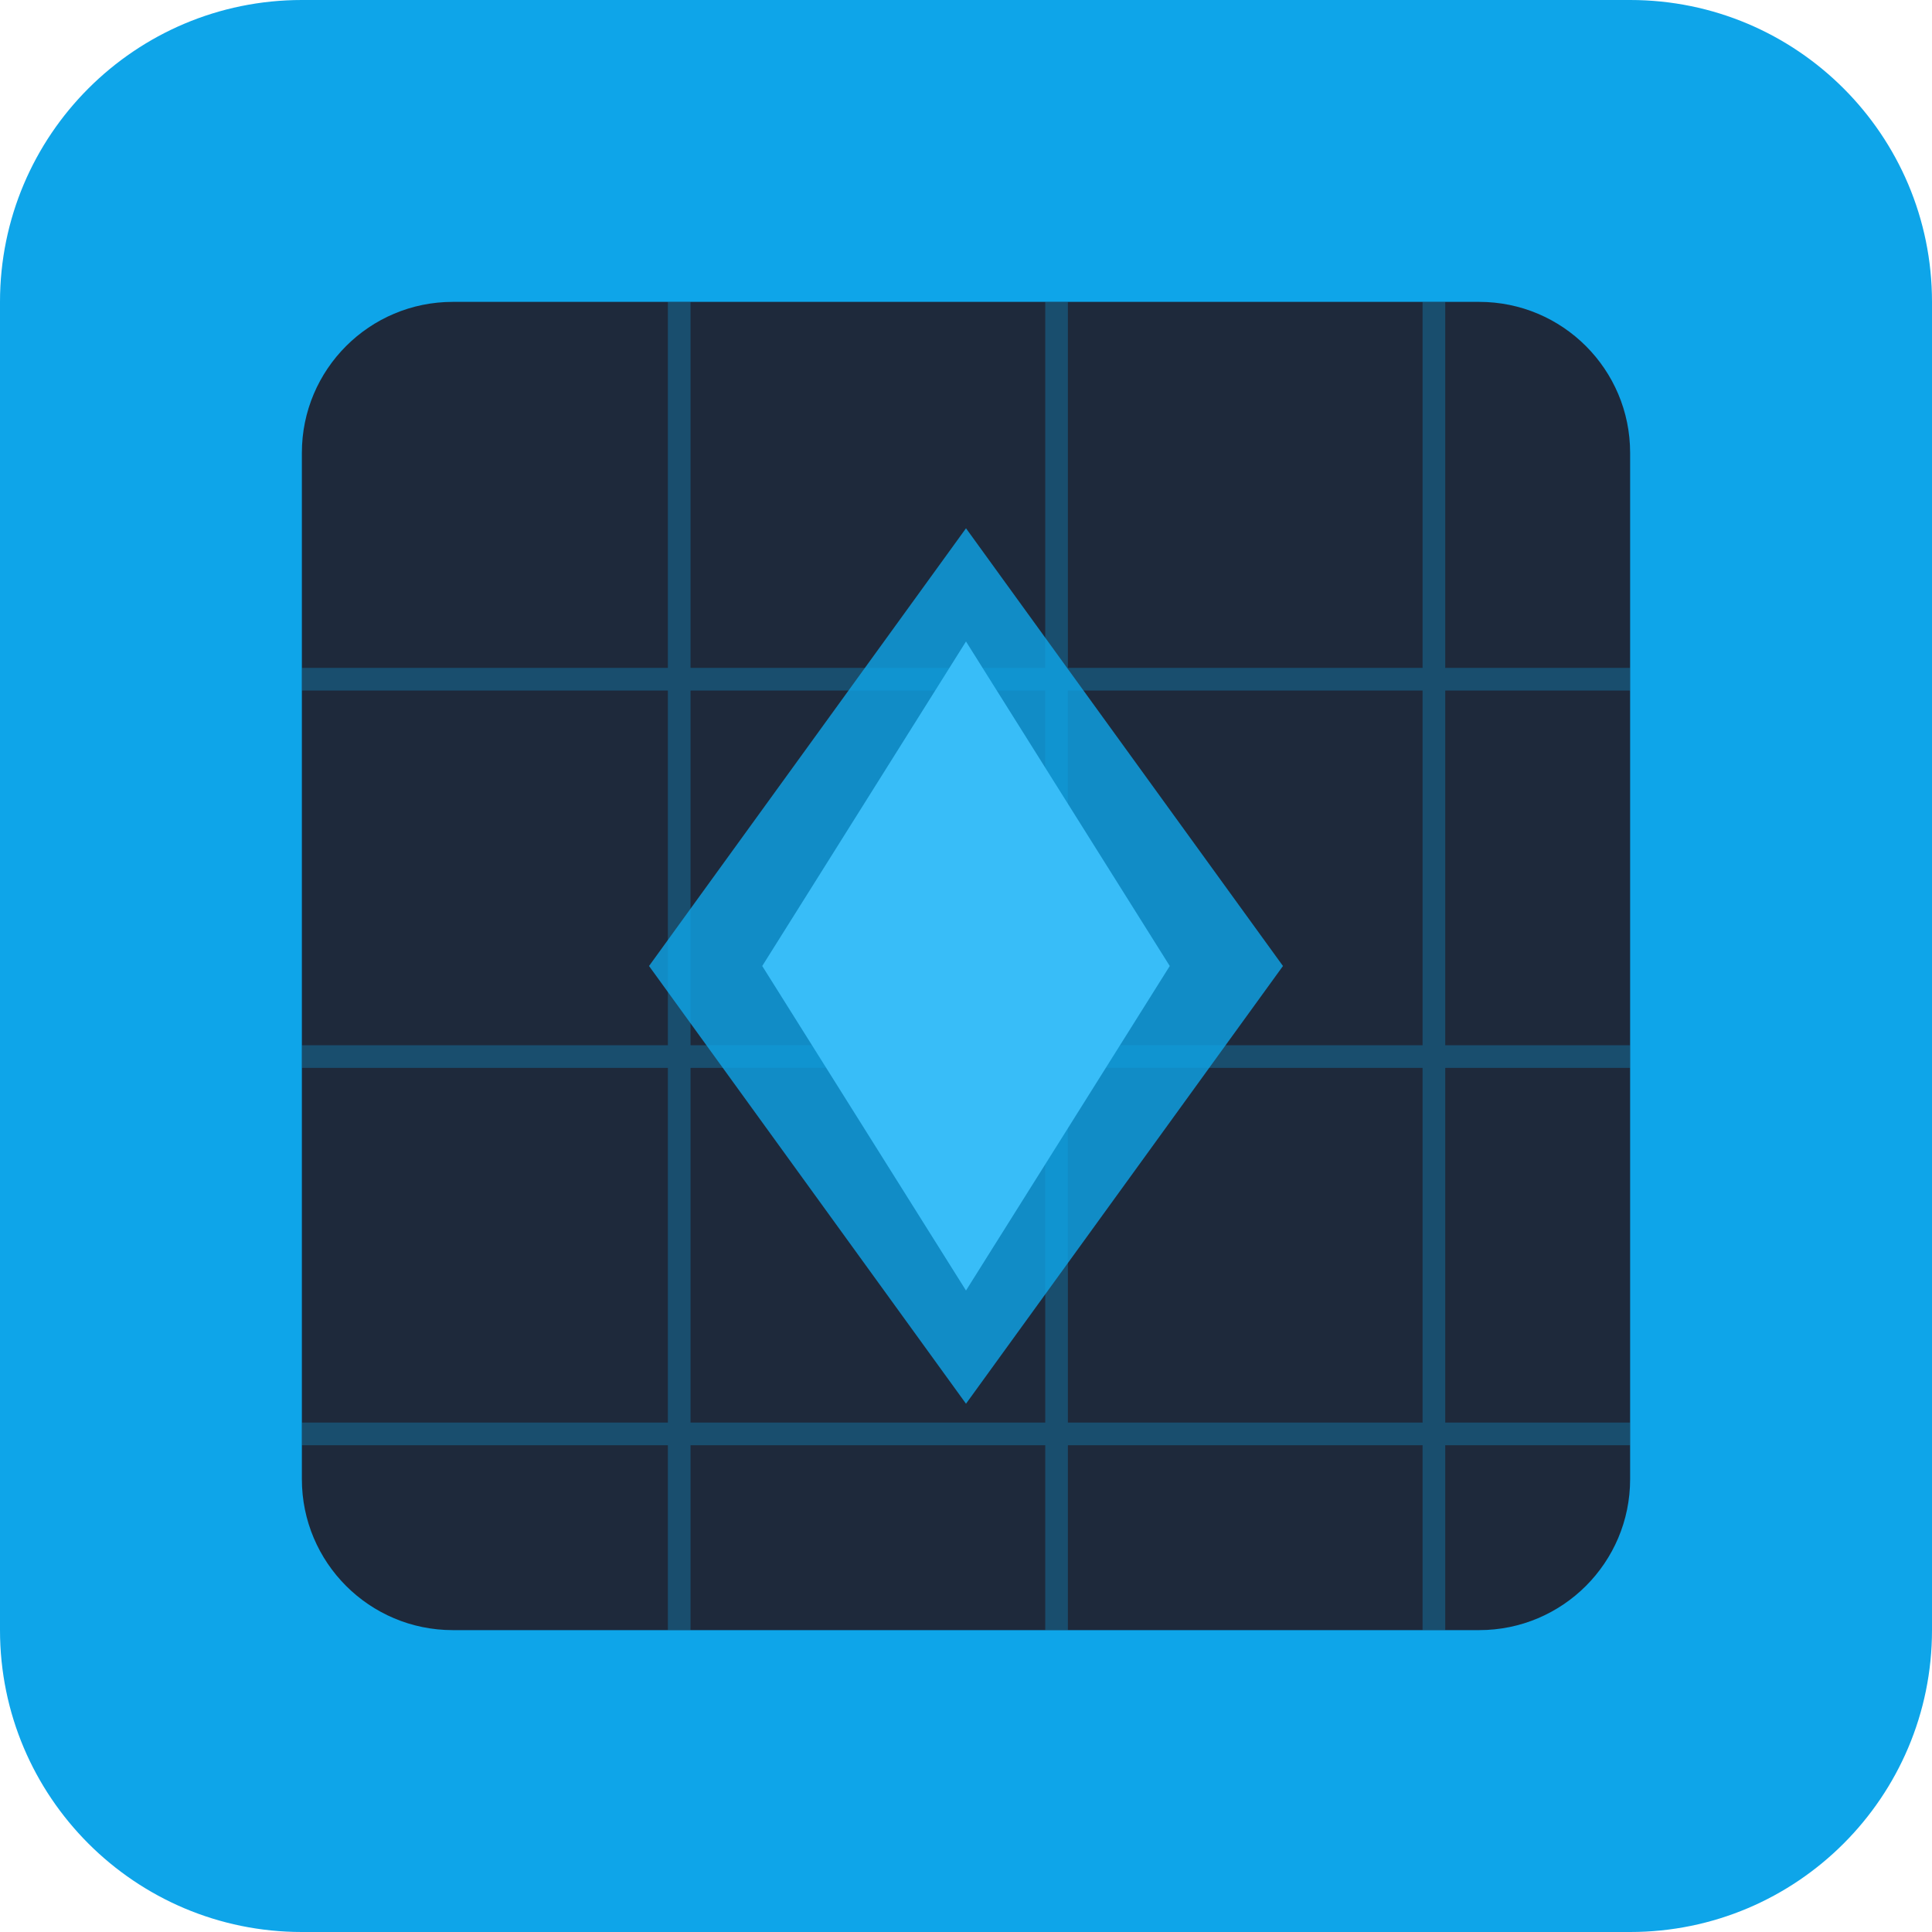
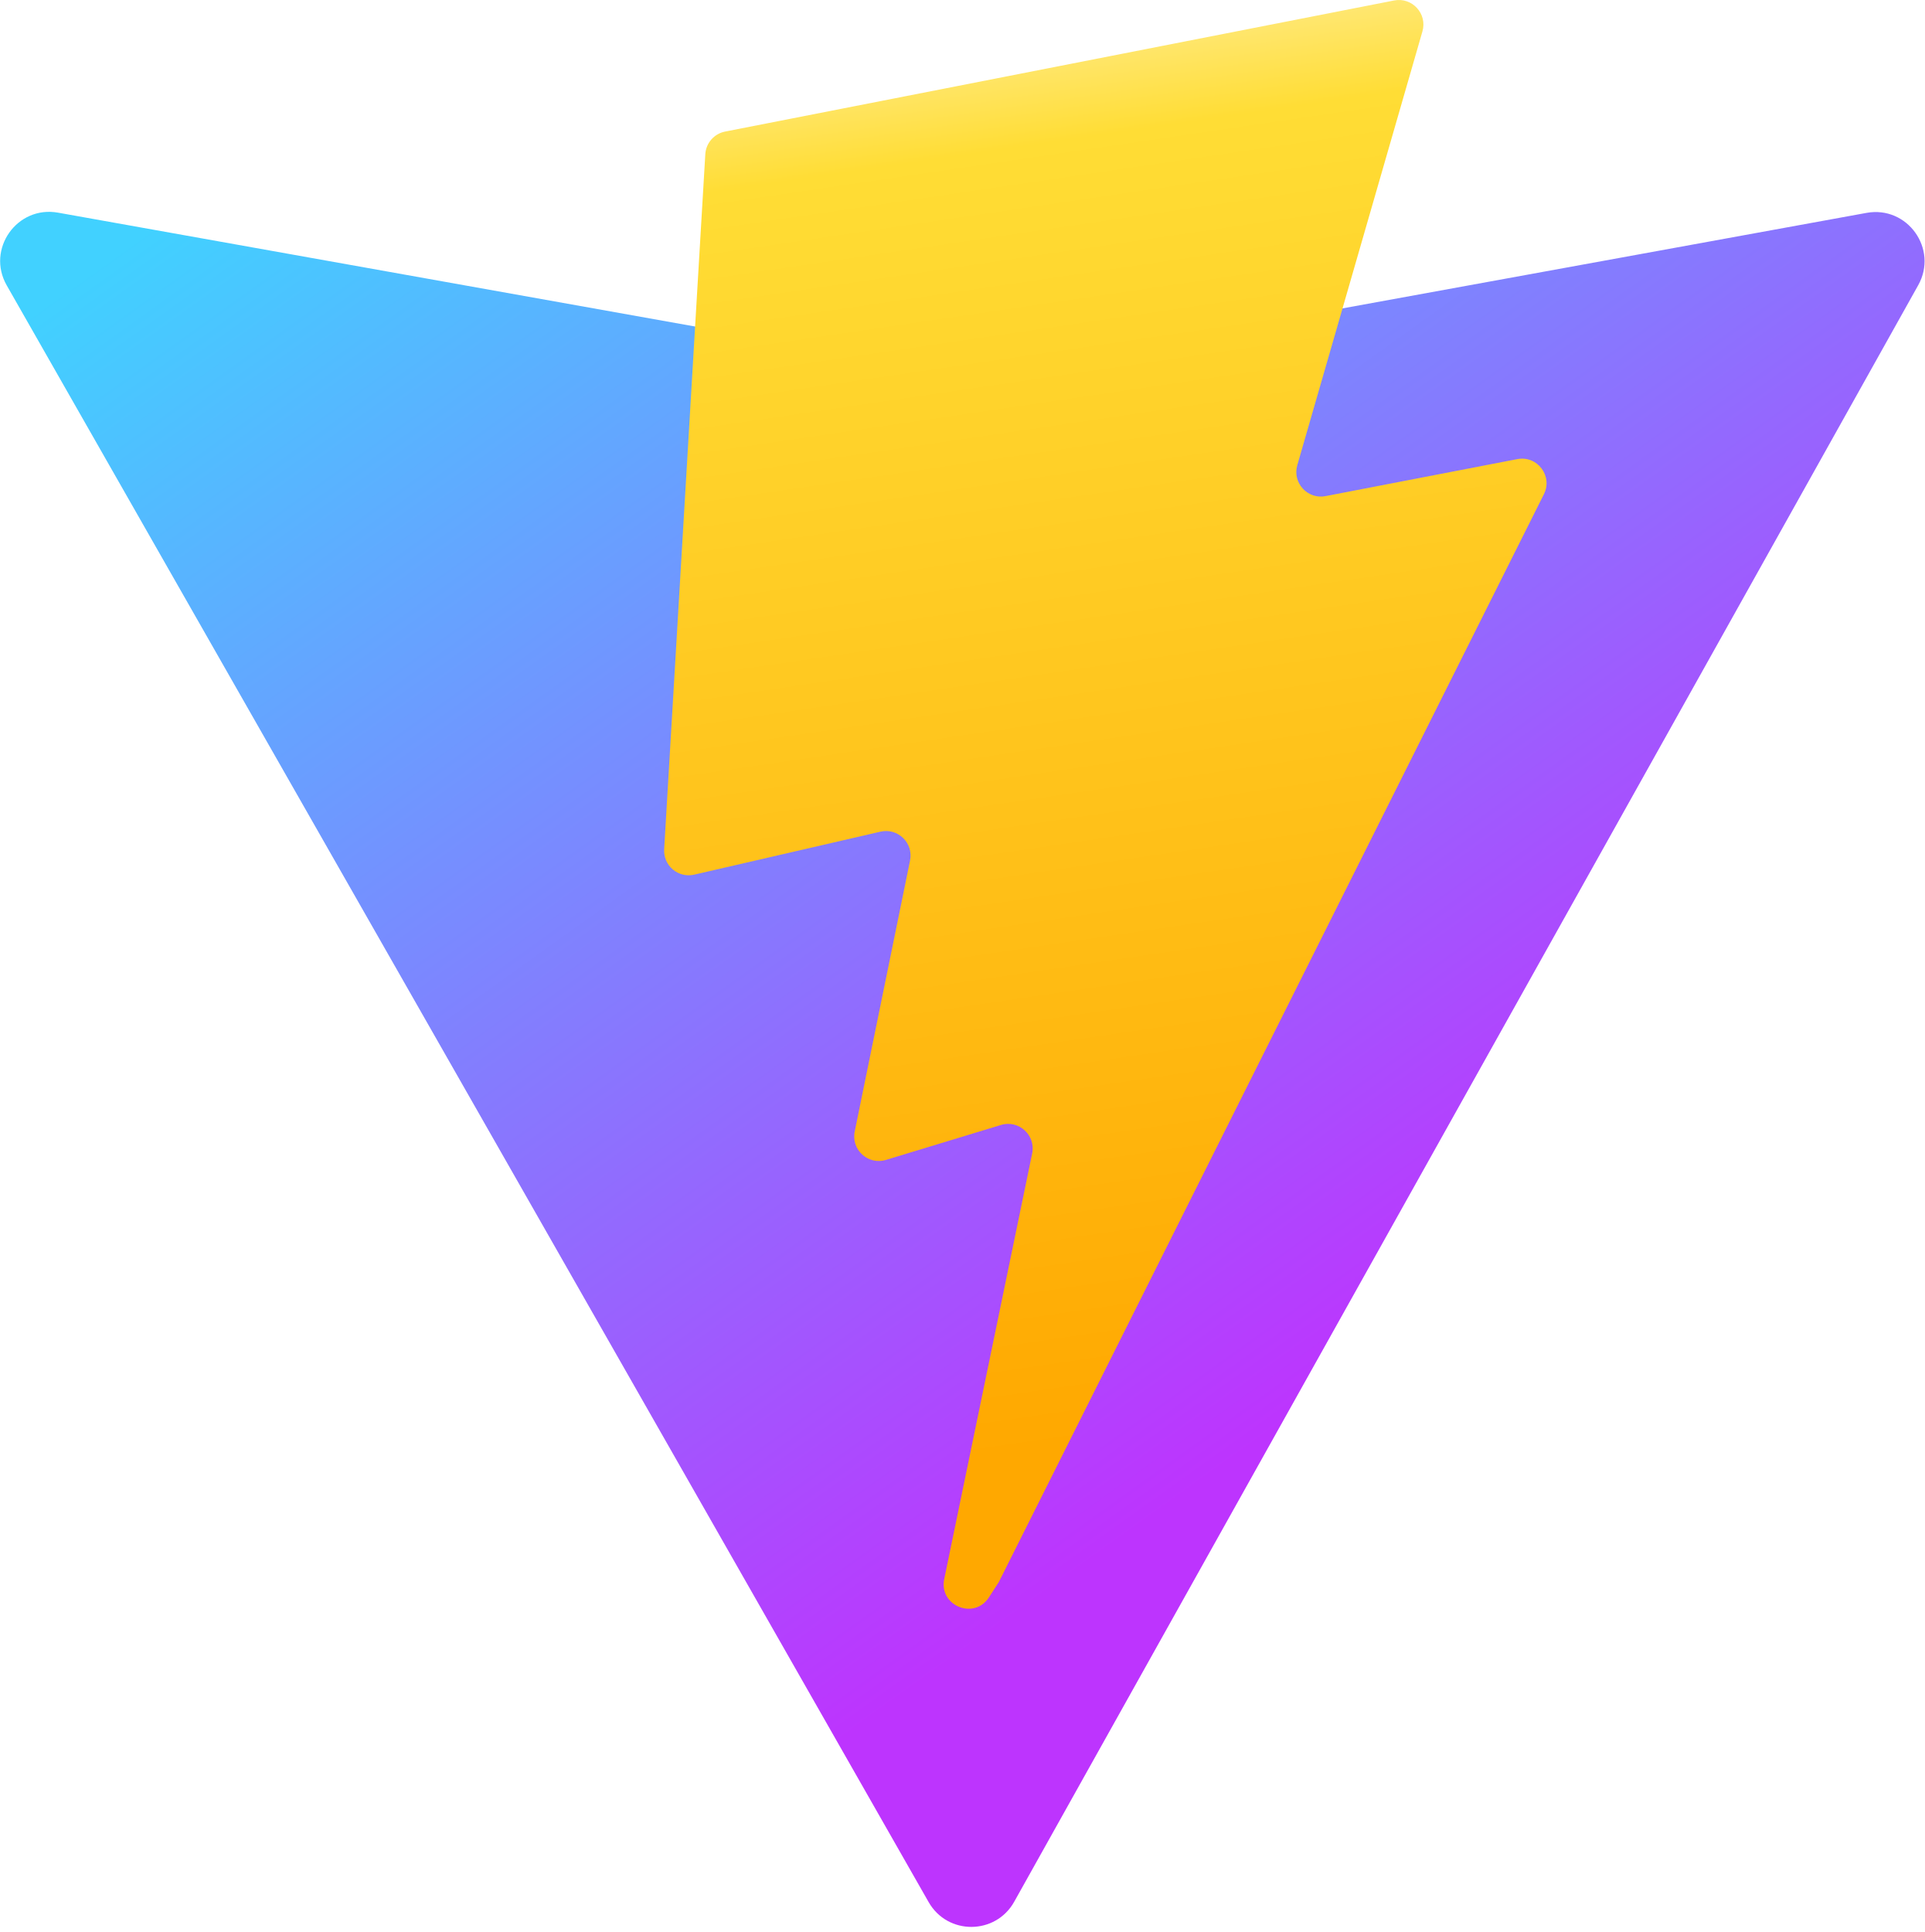
- <svg xmlns="http://www.w3.org/2000/svg" width="256" height="256" viewBox="0 0 256 256">
-   <rect width="256" height="256" rx="40" fill="#0ea5e9" />
-   <rect x="40" y="40" width="176" height="176" rx="20" fill="#1e293b" />
-   <g stroke="#0ea5e9" stroke-width="3" opacity="0.3">
-     <line x1="90" y1="40" x2="90" y2="216" />
-     <line x1="140" y1="40" x2="140" y2="216" />
-     <line x1="190" y1="40" x2="190" y2="216" />
-     <line x1="40" y1="90" x2="216" y2="90" />
-     <line x1="40" y1="140" x2="216" y2="140" />
-     <line x1="40" y1="190" x2="216" y2="190" />
-   </g>
-   <polygon points="128,70 170,128 128,186 86,128" fill="#0ea5e9" opacity="0.8" />
-   <polygon points="128,85 155,128 128,171 101,128" fill="#38bdf8" />
+ <svg xmlns="http://www.w3.org/2000/svg" aria-hidden="true" role="img" class="iconify iconify--logos" width="31.88" height="32" preserveAspectRatio="xMidYMid meet" viewBox="0 0 256 257">
+   <defs>
+     <linearGradient id="IconifyId1813088fe1fbc01fb466" x1="-.828%" x2="57.636%" y1="7.652%" y2="78.411%">
+       <stop offset="0%" stop-color="#41D1FF" />
+       <stop offset="100%" stop-color="#BD34FE" />
+     </linearGradient>
+     <linearGradient id="IconifyId1813088fe1fbc01fb467" x1="43.376%" x2="50.316%" y1="2.242%" y2="89.03%">
+       <stop offset="0%" stop-color="#FFEA83" />
+       <stop offset="8.333%" stop-color="#FFDD35" />
+       <stop offset="100%" stop-color="#FFA800" />
+     </linearGradient>
+   </defs>
+   <path fill="url(#IconifyId1813088fe1fbc01fb466)" d="M255.153 37.938L134.897 252.976c-2.483 4.44-8.862 4.466-11.382.048L.875 37.958c-2.746-4.814 1.371-10.646 6.827-9.67l120.385 21.517a6.537 6.537 0 0 0 2.322-.004l117.867-21.483c5.438-.991 9.574 4.796 6.877 9.62Z" />
+   <path fill="url(#IconifyId1813088fe1fbc01fb467)" d="M185.432.063L96.44 17.501a3.268 3.268 0 0 0-2.634 3.014l-5.474 92.456a3.268 3.268 0 0 0 3.997 3.378l24.777-5.718c2.318-.535 4.413 1.507 3.936 3.838l-7.361 36.047c-.495 2.426 1.782 4.5 4.151 3.78l15.304-4.649c2.372-.72 4.652 1.36 4.15 3.788l-11.698 56.621c-.732 3.542 3.979 5.473 5.943 2.437l1.313-2.028l72.516-144.72c1.215-2.423-.88-5.186-3.54-4.672l-25.505 4.922c-2.396.462-4.435-1.77-3.759-4.114l16.646-57.705c.677-2.35-1.37-4.583-3.769-4.113Z" />
</svg>
